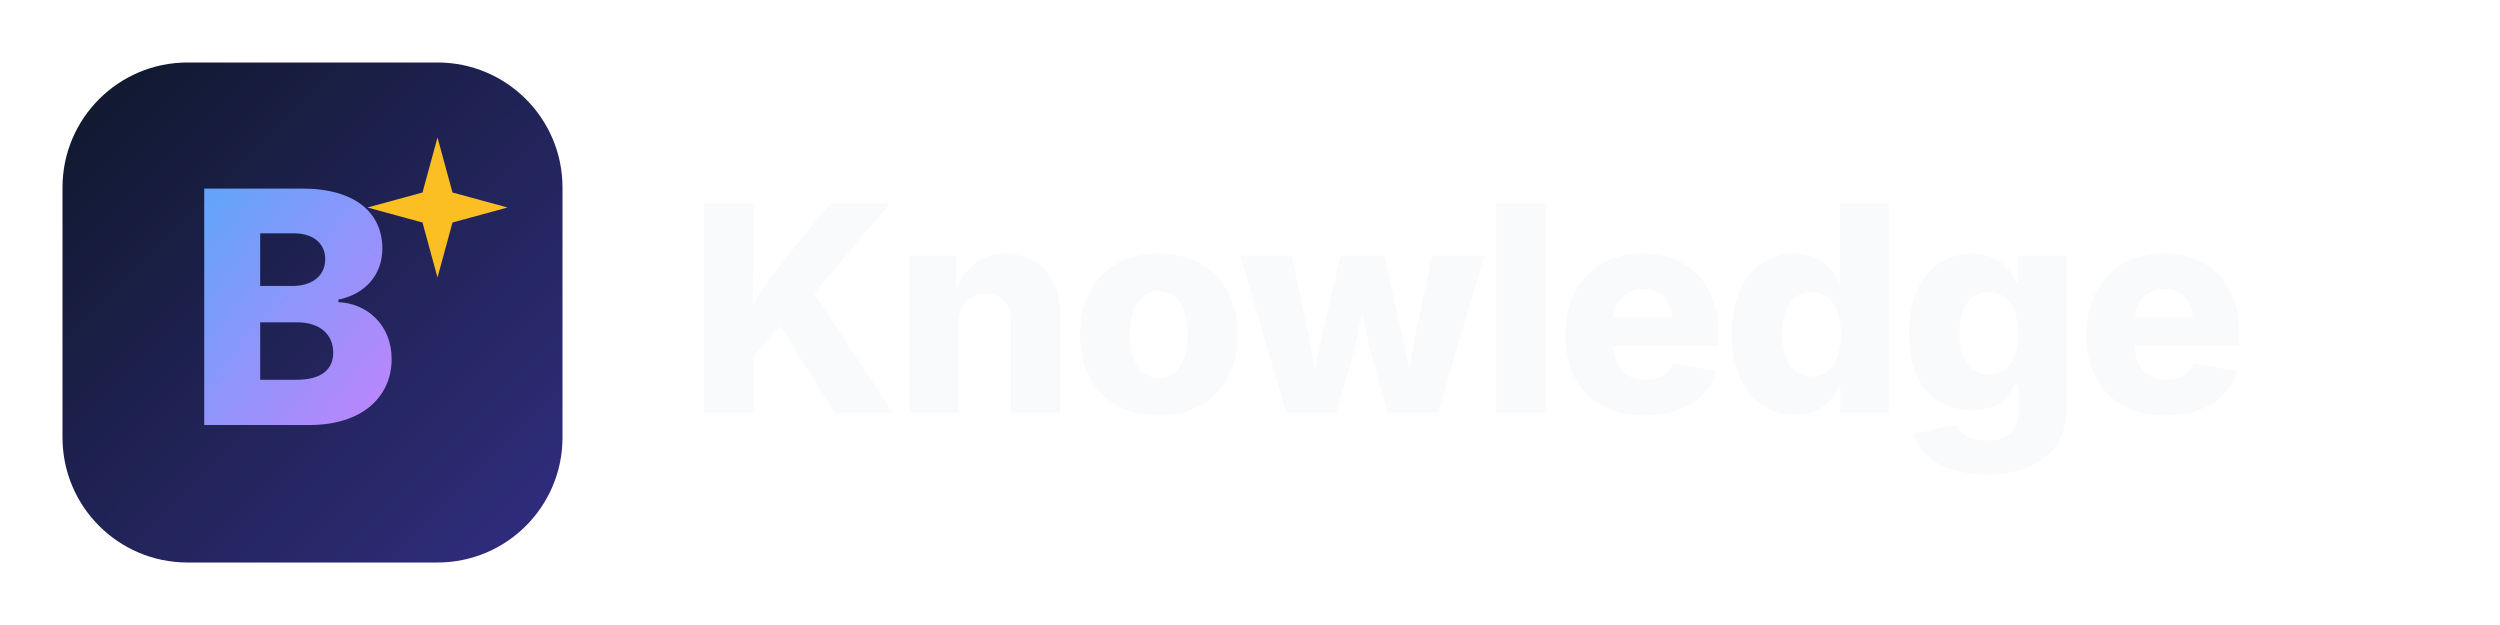
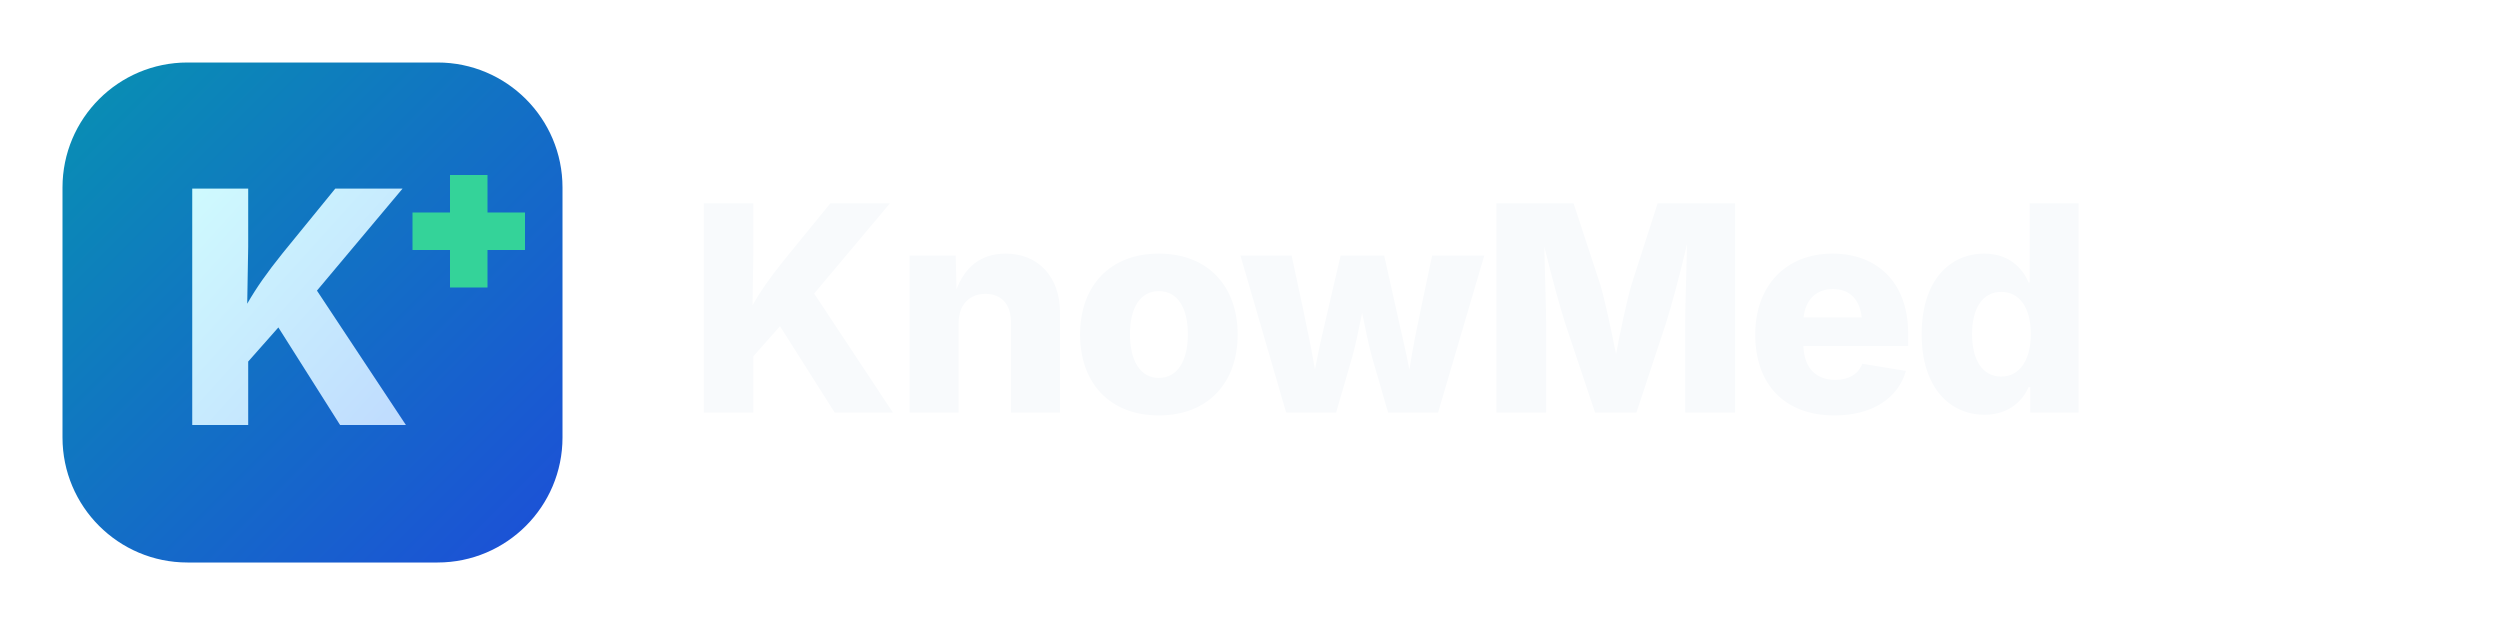
<svg xmlns="http://www.w3.org/2000/svg" viewBox="0 0 400 100" width="400" height="100">
  <defs>
-     <linearGradient id="bg" x1="0%" y1="0%" x2="100%" y2="100%">
-       <stop offset="0%" stop-color="#0f172a" />
-       <stop offset="100%" stop-color="#312e81" />
+     <linearGradient id="km-bg" x1="0%" y1="0%" x2="100%" y2="100%">
+       <stop offset="0%" stop-color="#0891b2" />
+       <stop offset="100%" stop-color="#1d4ed8" />
    </linearGradient>
-     <linearGradient id="b" x1="0%" y1="0%" x2="100%" y2="100%">
-       <stop offset="0%" stop-color="#60a5fa" />
-       <stop offset="100%" stop-color="#c084fc" />
+     <linearGradient id="km-text" x1="0%" y1="0%" x2="100%" y2="100%">
+       <stop offset="0%" stop-color="#cffafe" />
+       <stop offset="100%" stop-color="#bfdbfe" />
    </linearGradient>
  </defs>
  <g transform="translate(10, 10)">
-     <rect width="80" height="80" rx="20" fill="url(#bg)" />
-     <text x="37" y="58" font-family="'Inter', system-ui, sans-serif" font-weight="800" font-size="52" fill="url(#b)" text-anchor="middle">B</text>
-     <path d="M 60 12 L 62.4 20.8 L 71.2 23.2 L 62.4 25.6 L 60 34.4 L 57.6 25.6 L 48.8 23.2 L 57.6 20.8 Z" fill="#fbbf24" />
+     <rect width="80" height="80" rx="20" fill="url(#km-bg)" />
+     <text x="37" y="58" font-family="'Inter', system-ui, sans-serif" font-weight="800" font-size="52" fill="url(#km-text)" text-anchor="middle">K</text>
+     <path d="M 62 18 L 68 18 L 68 24 L 74 24 L 74 30 L 68 30 L 68 36 L 62 36 L 62 30 L 56 30 L 56 24 L 62 24 Z" fill="#34d399" />
  </g>
-   <text x="110" y="66" font-family="'Inter', system-ui, sans-serif" font-weight="800" font-size="46" fill="#f8fafc" letter-spacing="-1">Knowledge</text>
+   <text x="110" y="66" font-family="'Inter', system-ui, sans-serif" font-weight="800" font-size="46" fill="#f8fafc" letter-spacing="-1">KnowMed</text>
</svg>
